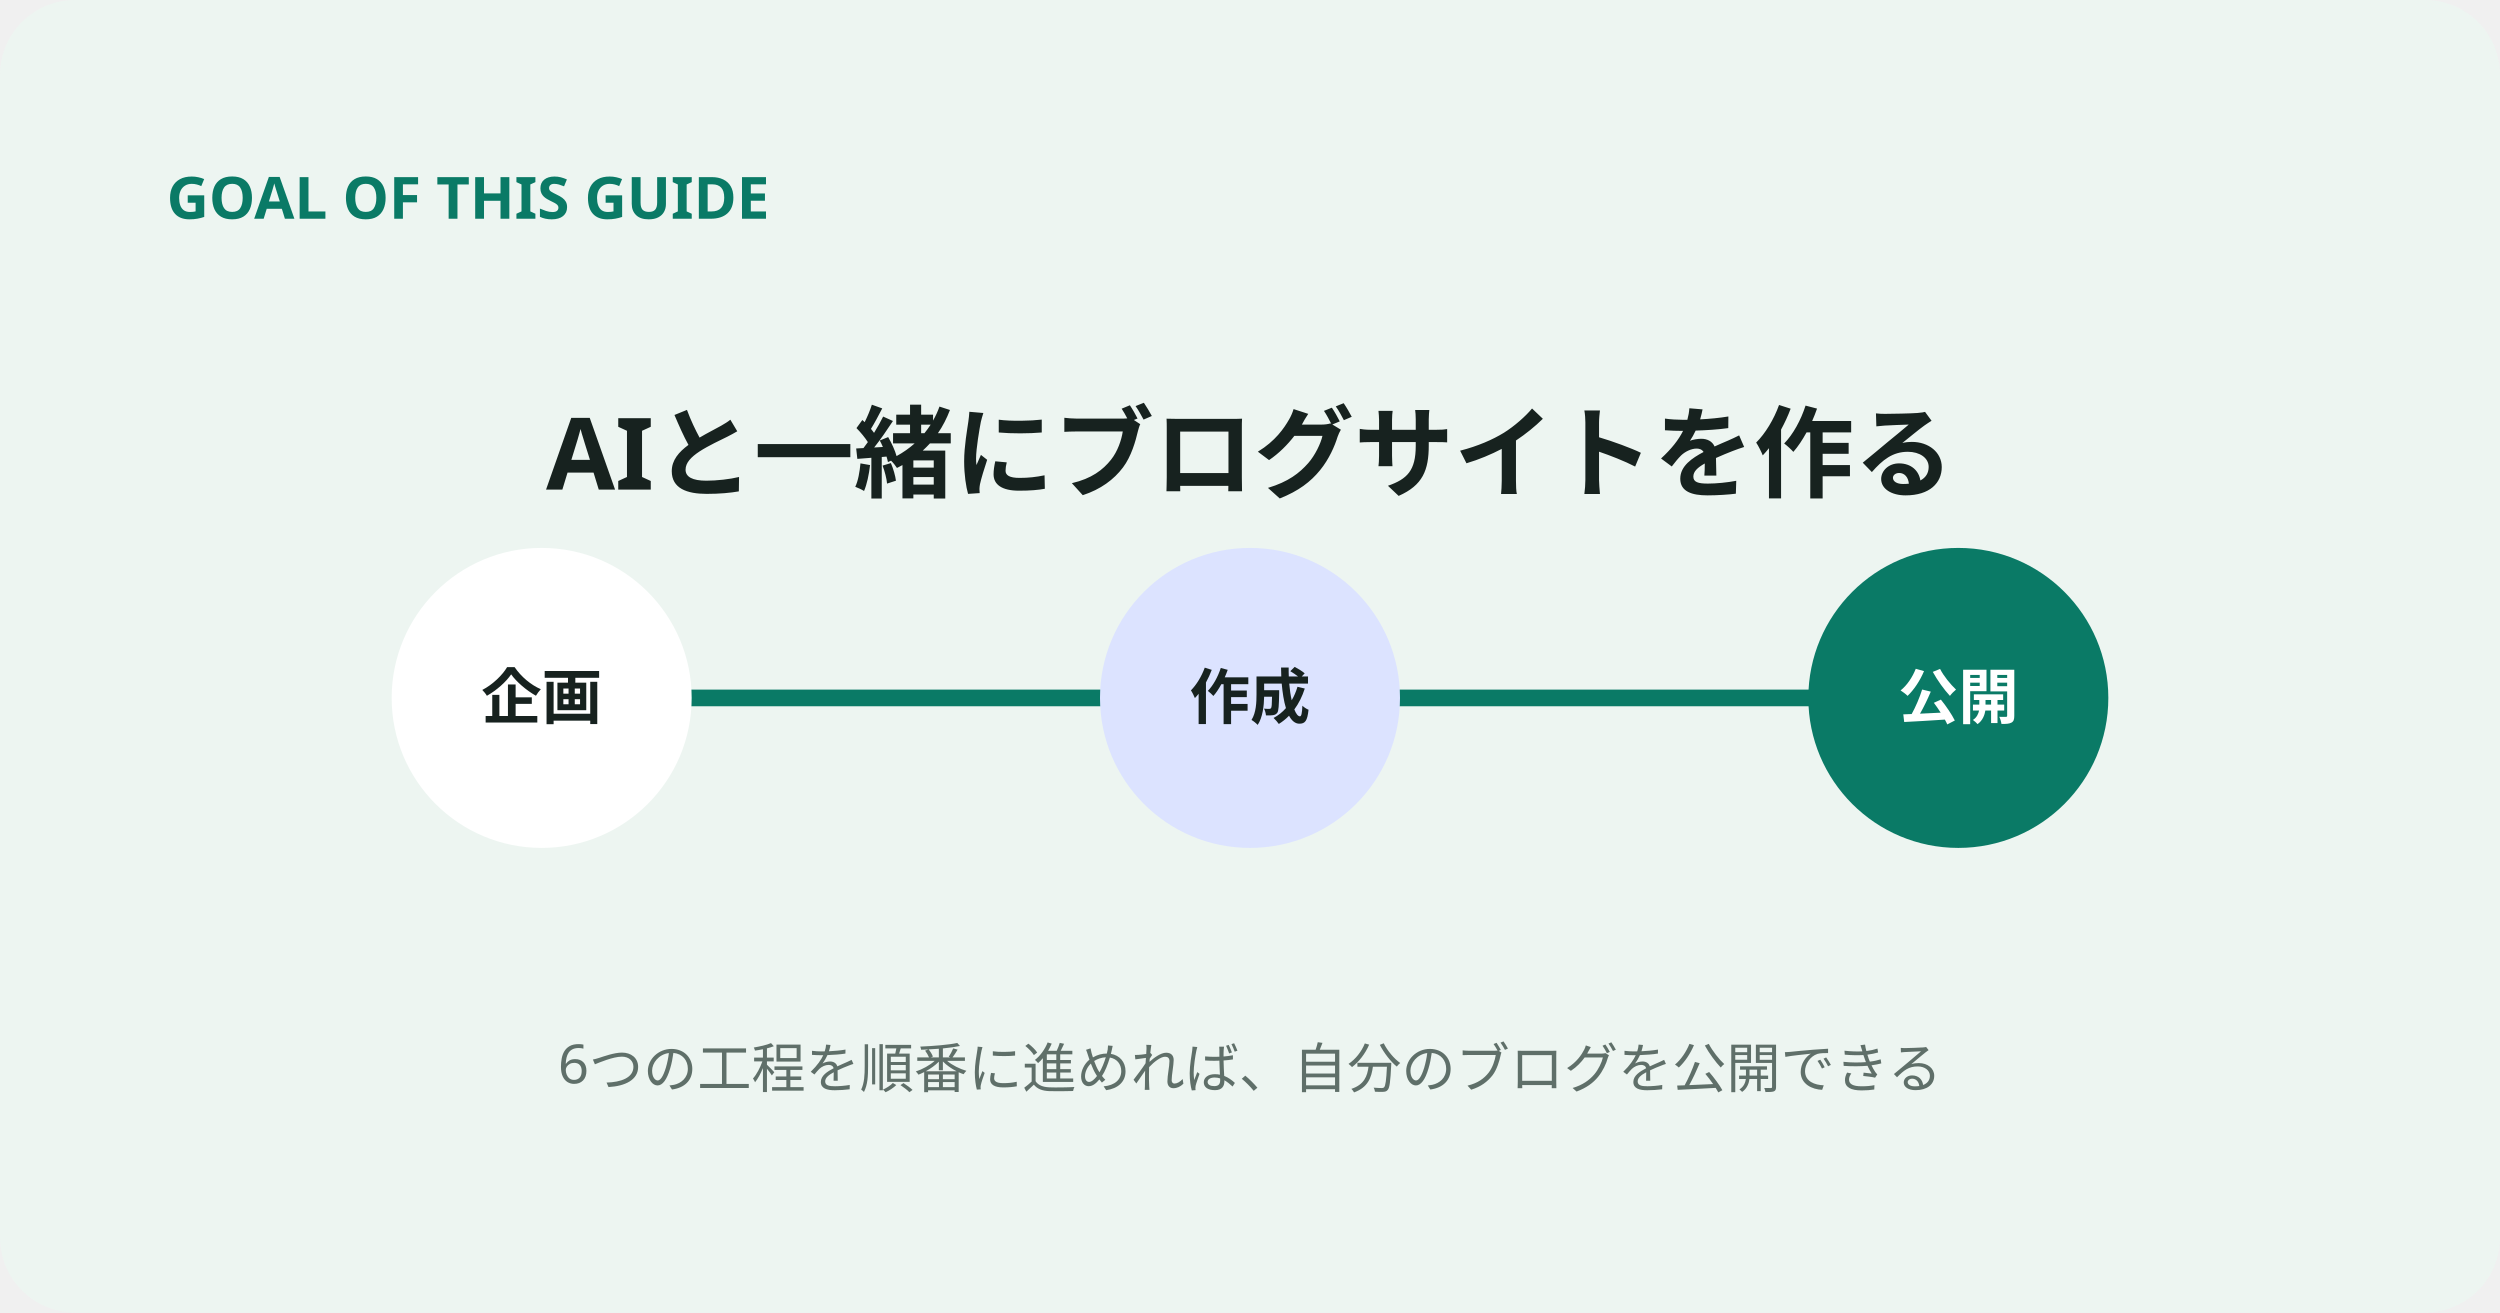
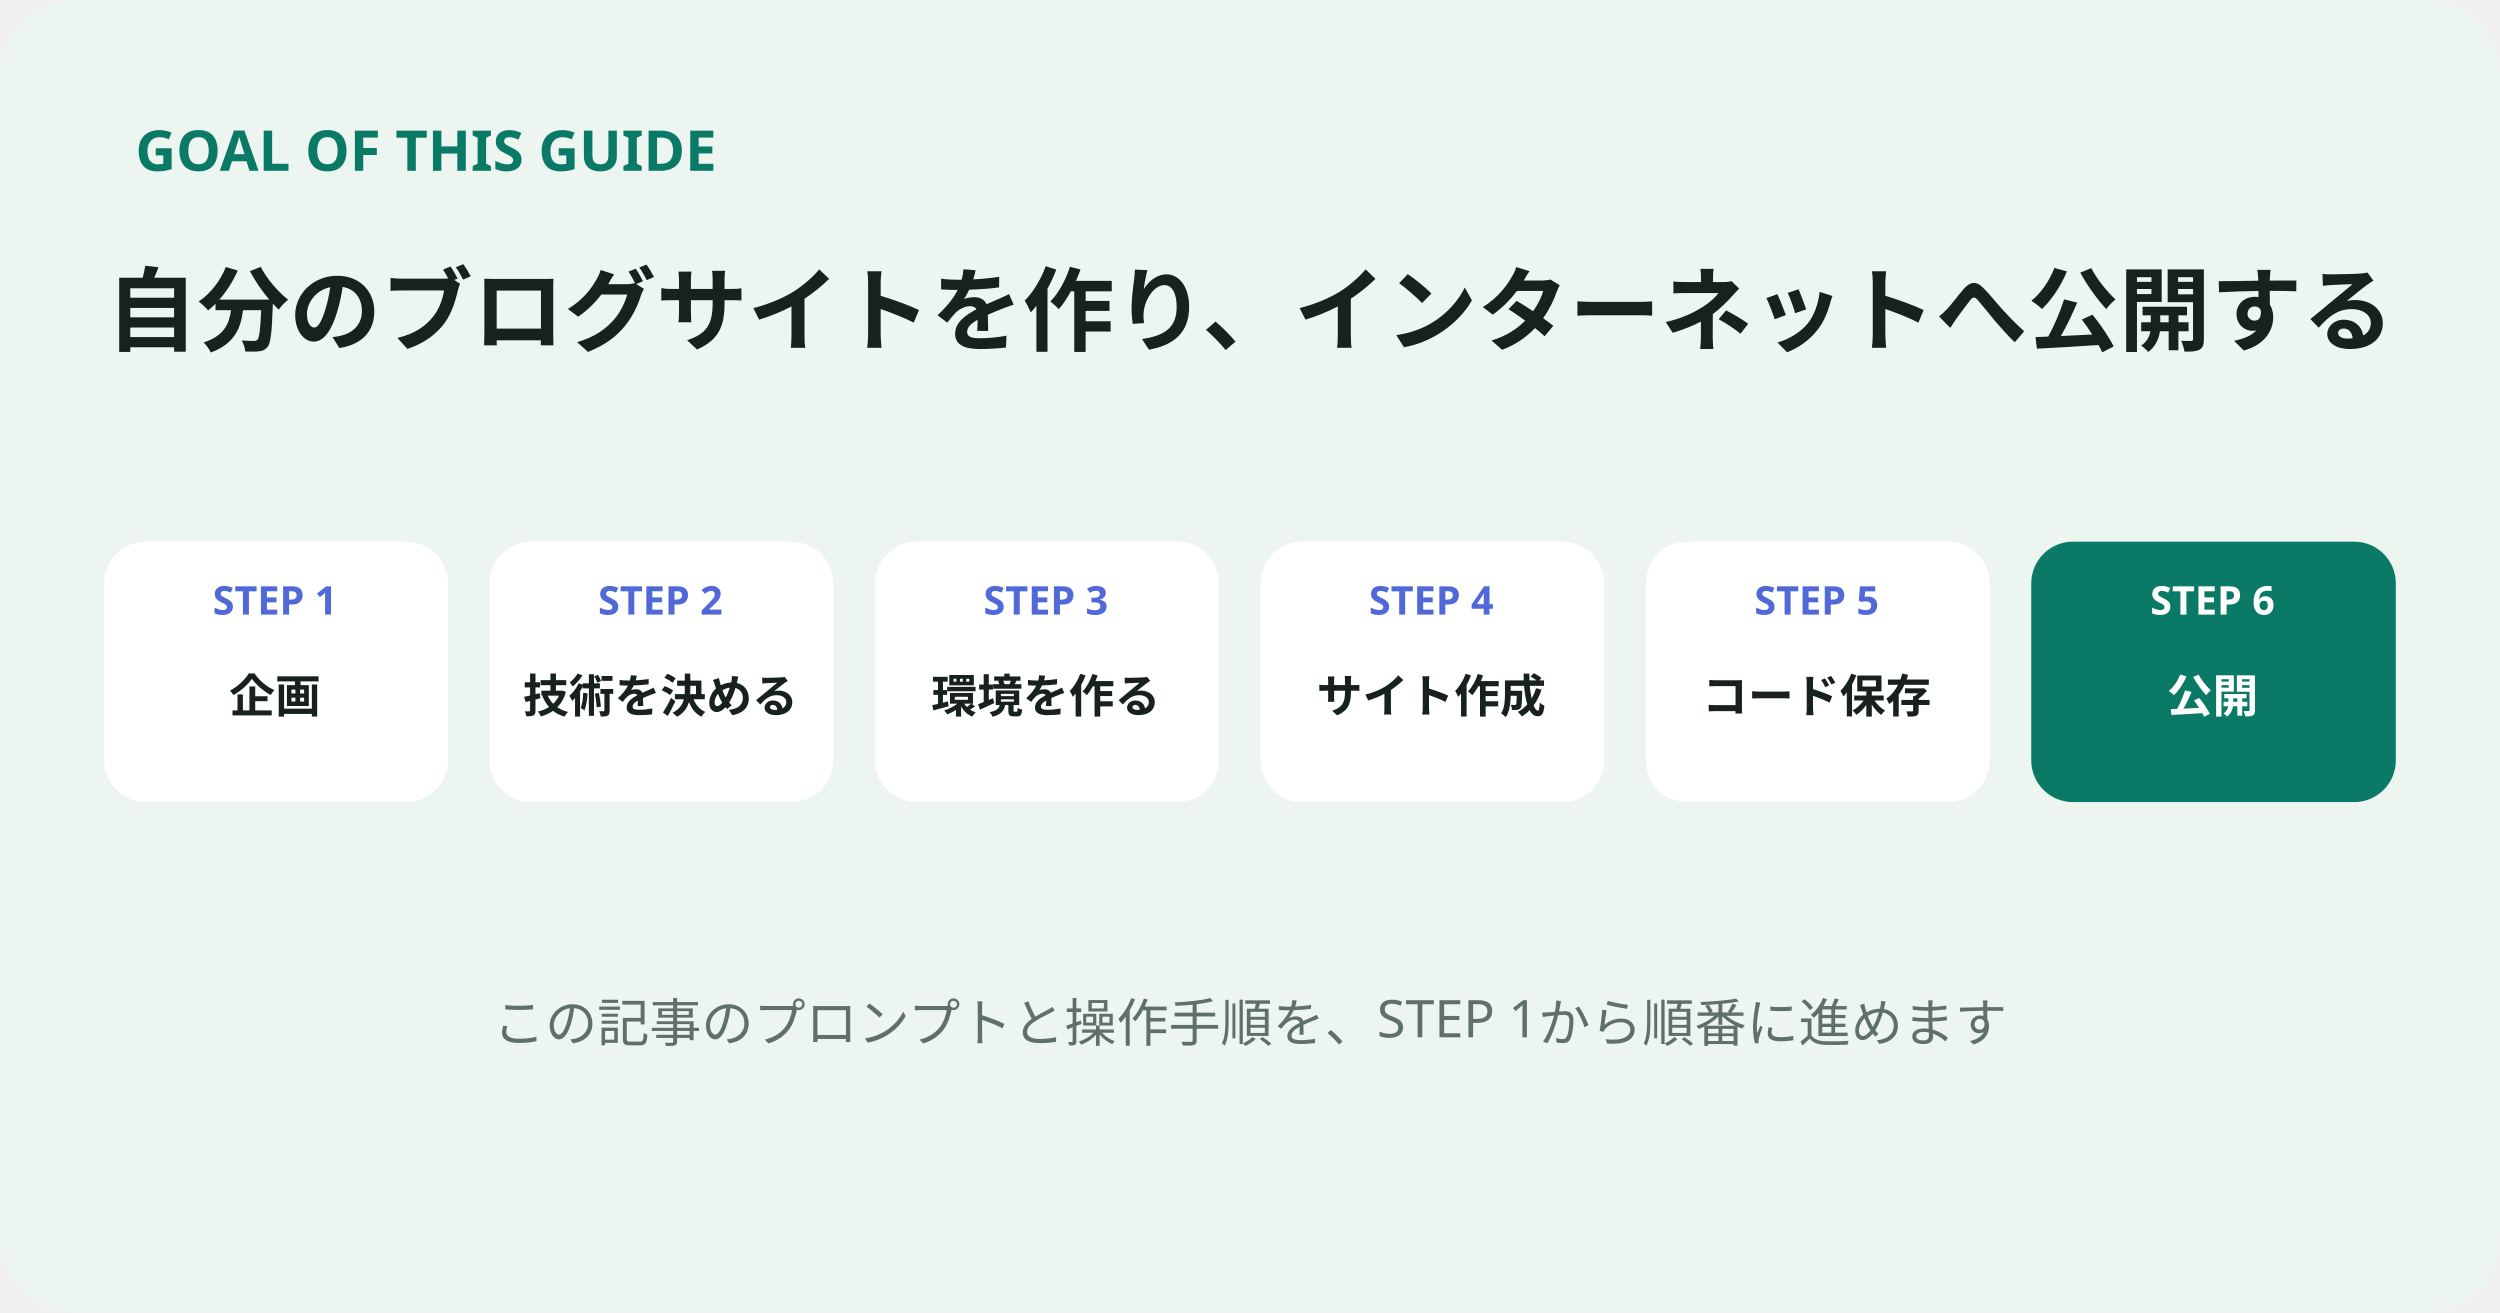
<svg xmlns="http://www.w3.org/2000/svg" viewBox="0 0 1200 630" role="img" aria-labelledby="t d">
  <rect width="1200" height="630" rx="36" fill="#edf5f1" />
-   <text x="80" y="105" fill="#0a7a66" font-family="sans-serif" font-size="28" font-weight="700">GOAL OF THIS GUIDE</text>
-   <text x="600" y="235" text-anchor="middle" fill="#17221f" font-family="sans-serif" font-size="48" font-weight="700">AIと一緒にブログサイトを作る</text>
-   <path d="M260 335H940" stroke="#0a7a66" stroke-width="8" stroke-linecap="round" />
-   <circle cx="260" cy="335" r="72" fill="white" />
-   <text x="260" y="345" text-anchor="middle" fill="#17221f" font-family="sans-serif" font-size="29" font-weight="700">企画</text>
-   <circle cx="600" cy="335" r="72" fill="#dce3ff" />
-   <text x="600" y="345" text-anchor="middle" fill="#17221f" font-family="sans-serif" font-size="29" font-weight="700">作成</text>
-   <circle cx="940" cy="335" r="72" fill="#0a7a66" />
-   <text x="940" y="345" text-anchor="middle" fill="white" font-family="sans-serif" font-size="29" font-weight="700">公開</text>
-   <text x="600" y="520" text-anchor="middle" fill="#5f6f69" font-family="sans-serif" font-size="26">6つの工程を順番に進めれば、自分のブログを公開できる</text>
+   <text x="65" y="82" fill="#0a7a66" font-family="sans-serif" font-size="27" font-weight="700">GOAL OF THIS GUIDE</text>
+   <text x="600" y="165" text-anchor="middle" fill="#17221f" font-family="sans-serif" font-size="44" font-weight="700">自分のブログサイトを作り、インターネットへ公開する</text>
+   <g font-family="sans-serif" font-weight="700" text-anchor="middle">
+     <g fill="white">
+       <rect x="50" y="260" width="165" height="125" rx="20" />
+       <rect x="235" y="260" width="165" height="125" rx="20" />
+       <rect x="420" y="260" width="165" height="125" rx="20" />
+       <rect x="605" y="260" width="165" height="125" rx="20" />
+       <rect x="790" y="260" width="165" height="125" rx="20" />
+       <rect x="975" y="260" width="175" height="125" rx="20" fill="#0a7a66" />
+     </g>
+     <g fill="#5168d8" font-size="19">
+       <text x="132" y="295">STEP 1</text>
+       <text x="317" y="295">STEP 2</text>
+       <text x="502" y="295">STEP 3</text>
+       <text x="687" y="295">STEP 4</text>
+       <text x="872" y="295">STEP 5</text>
+       <text x="1062" y="295" fill="white">STEP 6</text>
+     </g>
+     <g fill="#17221f" font-size="22">
+       <text x="132" y="342">企画</text>
+       <text x="317" y="342">技術を決める</text>
+       <text x="502" y="342">環境を作る</text>
+       <text x="687" y="342">サイト作成</text>
+       <text x="872" y="342">コード保存</text>
+       <text x="1062" y="342" fill="white">公開</text>
+     </g>
+   </g>
+   <text x="600" y="500" text-anchor="middle" fill="#5f6f69" font-family="sans-serif" font-size="25">この記事のプロンプトと操作手順を、STEP 1から順番に進めます</text>
</svg>
